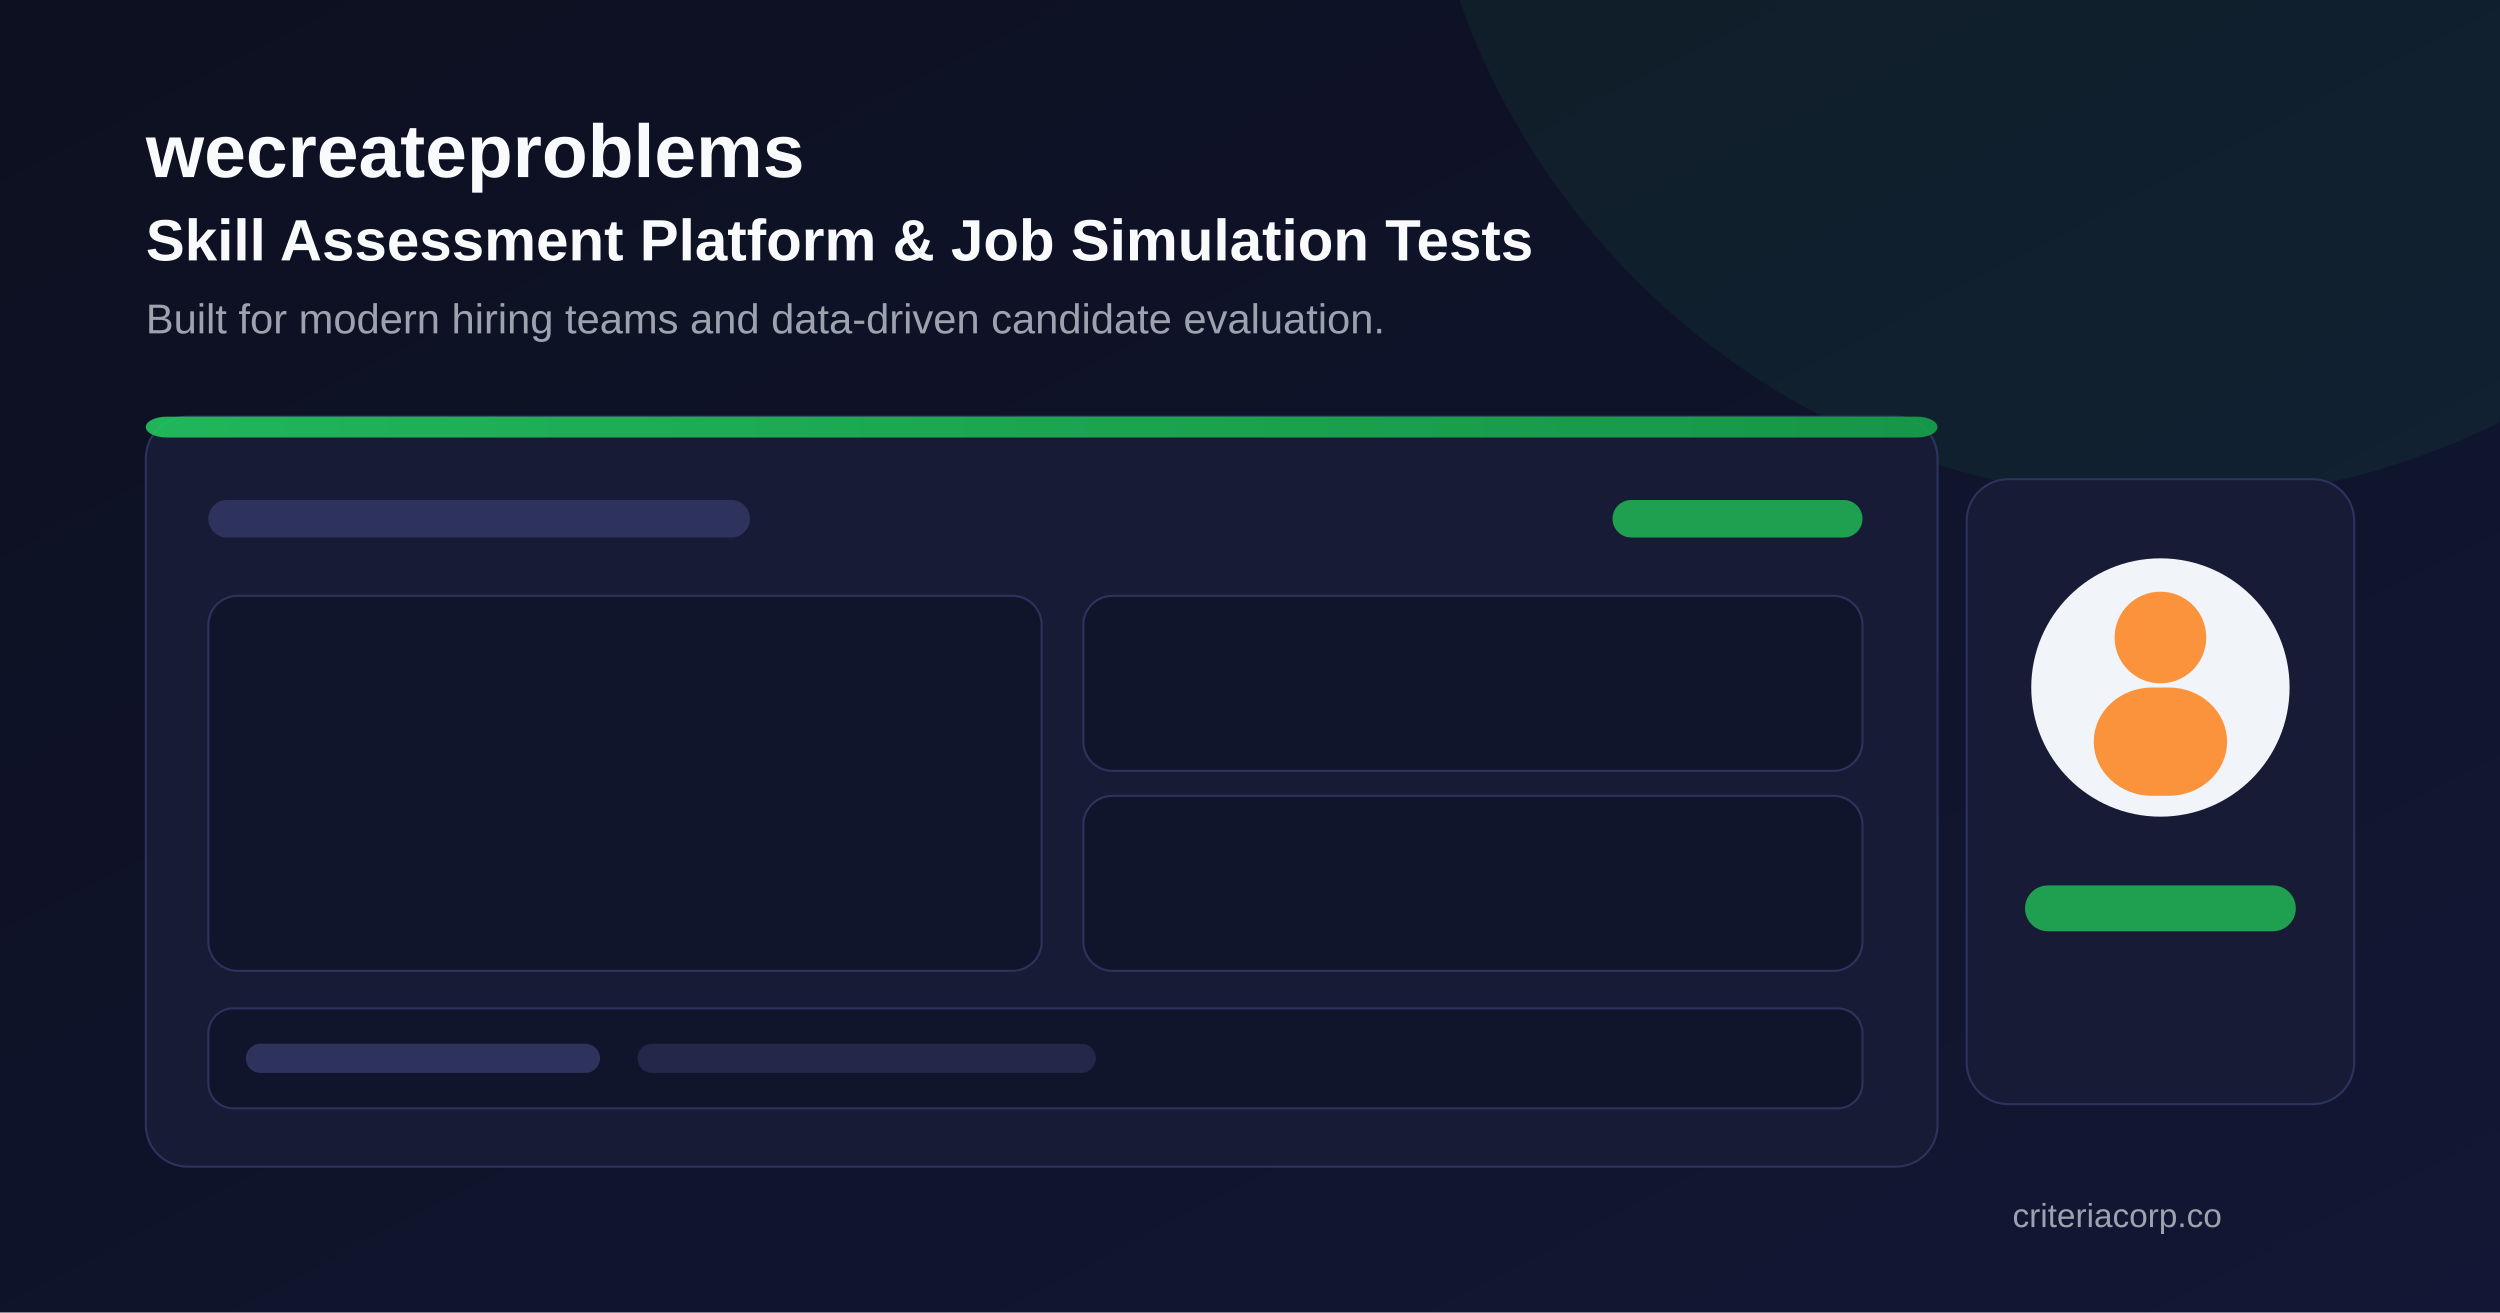
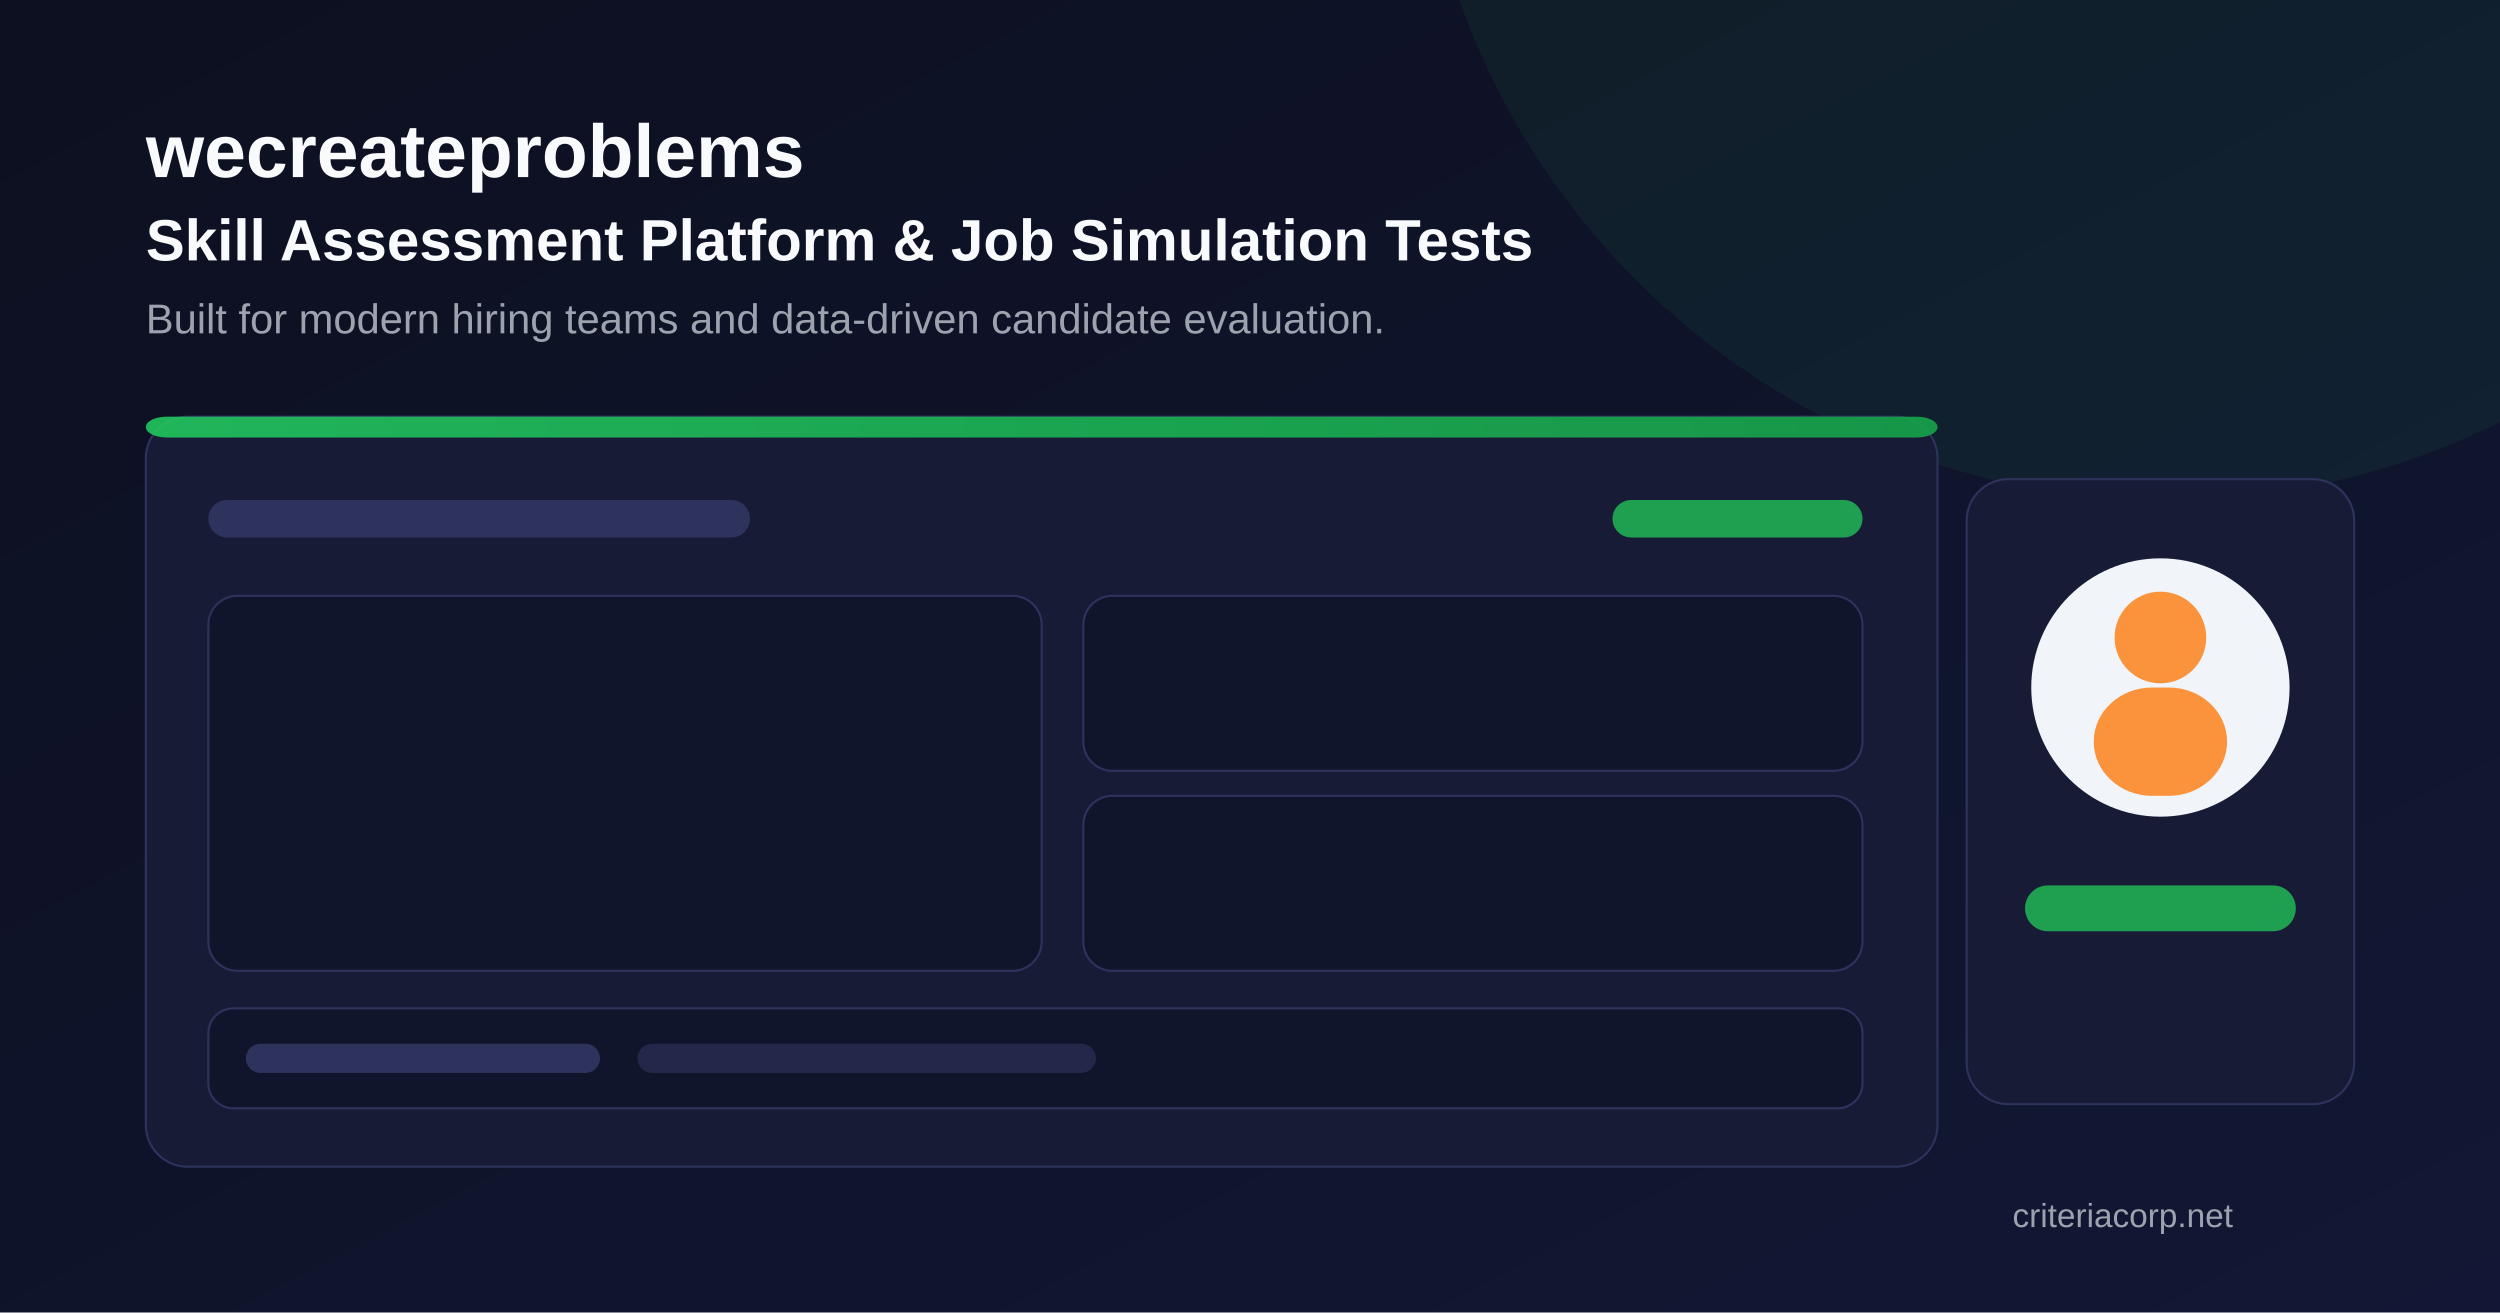
<svg xmlns="http://www.w3.org/2000/svg" width="1200" height="630" viewBox="0 0 1200 630" role="img" aria-label="wecreateproblems dashboard preview">
  <defs>
    <linearGradient id="bg" x1="0" y1="0" x2="1" y2="1">
      <stop offset="0%" stop-color="#0d1020" />
      <stop offset="100%" stop-color="#121735" />
    </linearGradient>
    <linearGradient id="accent" x1="0" y1="0" x2="1" y2="0">
      <stop offset="0%" stop-color="#22c55e" />
      <stop offset="100%" stop-color="#16a34a" />
    </linearGradient>
  </defs>
  <rect width="1200" height="630" fill="url(#bg)" />
  <circle cx="1040" cy="-120" r="360" fill="#22c55e" opacity="0.07" />
  <text x="70" y="85" font-family="DM Sans, Segoe UI, Arial, sans-serif" font-size="36" font-weight="700" fill="#f8fafc">wecreateproblems</text>
  <text x="70" y="125" font-family="DM Sans, Segoe UI, Arial, sans-serif" font-size="28" font-weight="700" fill="#f8fafc">Skill Assessment Platform &amp; Job Simulation Tests</text>
  <text x="70" y="160" font-family="DM Sans, Segoe UI, Arial, sans-serif" font-size="20" fill="#9ca3af">Built for modern hiring teams and data-driven candidate evaluation.</text>
  <rect x="70" y="200" width="860" height="360" rx="20" fill="#171b36" stroke="#2d335c" />
  <rect x="70" y="200" width="860" height="10" rx="10" fill="url(#accent)" opacity="0.9" />
  <rect x="100" y="240" width="260" height="18" rx="9" fill="#2d335c" />
  <rect x="774" y="240" width="120" height="18" rx="9" fill="#1f9f50" />
  <rect x="100" y="286" width="400" height="180" rx="14" fill="#11152b" stroke="#2d335c" />
  <rect x="520" y="286" width="374" height="84" rx="14" fill="#11152b" stroke="#2d335c" />
  <rect x="520" y="382" width="374" height="84" rx="14" fill="#11152b" stroke="#2d335c" />
  <rect x="100" y="484" width="794" height="48" rx="12" fill="#11152b" stroke="#2d335c" />
  <rect x="118" y="501" width="170" height="14" rx="7" fill="#2d335c" />
  <rect x="306" y="501" width="220" height="14" rx="7" fill="#23284a" />
  <rect x="944" y="230" width="186" height="300" rx="20" fill="#171b36" stroke="#2d335c" />
  <circle cx="1037" cy="330" r="62" fill="#f1f5f9" />
  <circle cx="1037" cy="306" r="22" fill="#fb923c" />
  <rect x="1005" y="330" width="64" height="52" rx="28" fill="#fb923c" />
  <rect x="972" y="425" width="130" height="22" rx="11" fill="#1f9f50" />
-   <text x="966" y="589" font-family="DM Sans, Segoe UI, Arial, sans-serif" font-size="16" fill="#9ca3af">criteriacorp.co</text>
+   <text x="966" y="589" font-family="DM Sans, Segoe UI, Arial, sans-serif" font-size="16" fill="#9ca3af">criteriacorp.net</text>
</svg>
